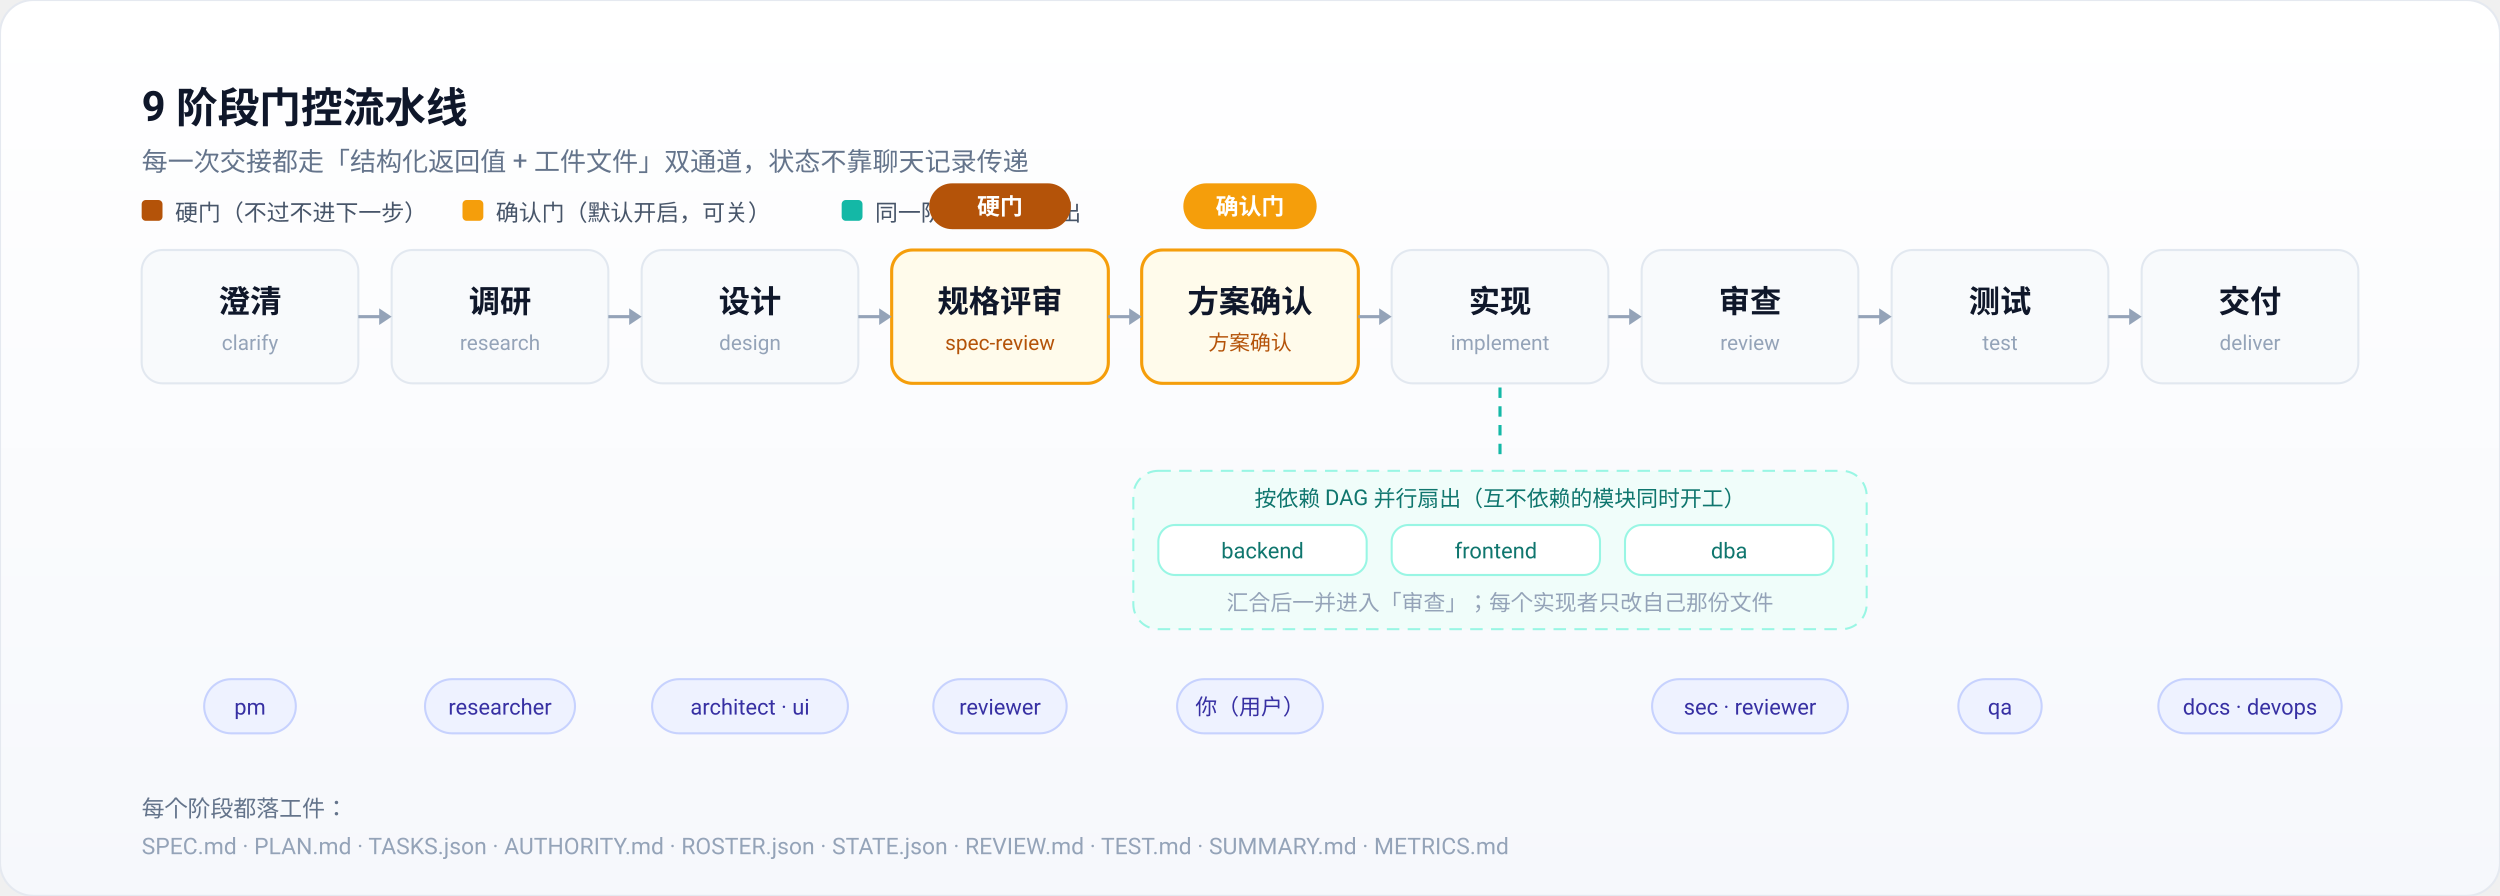
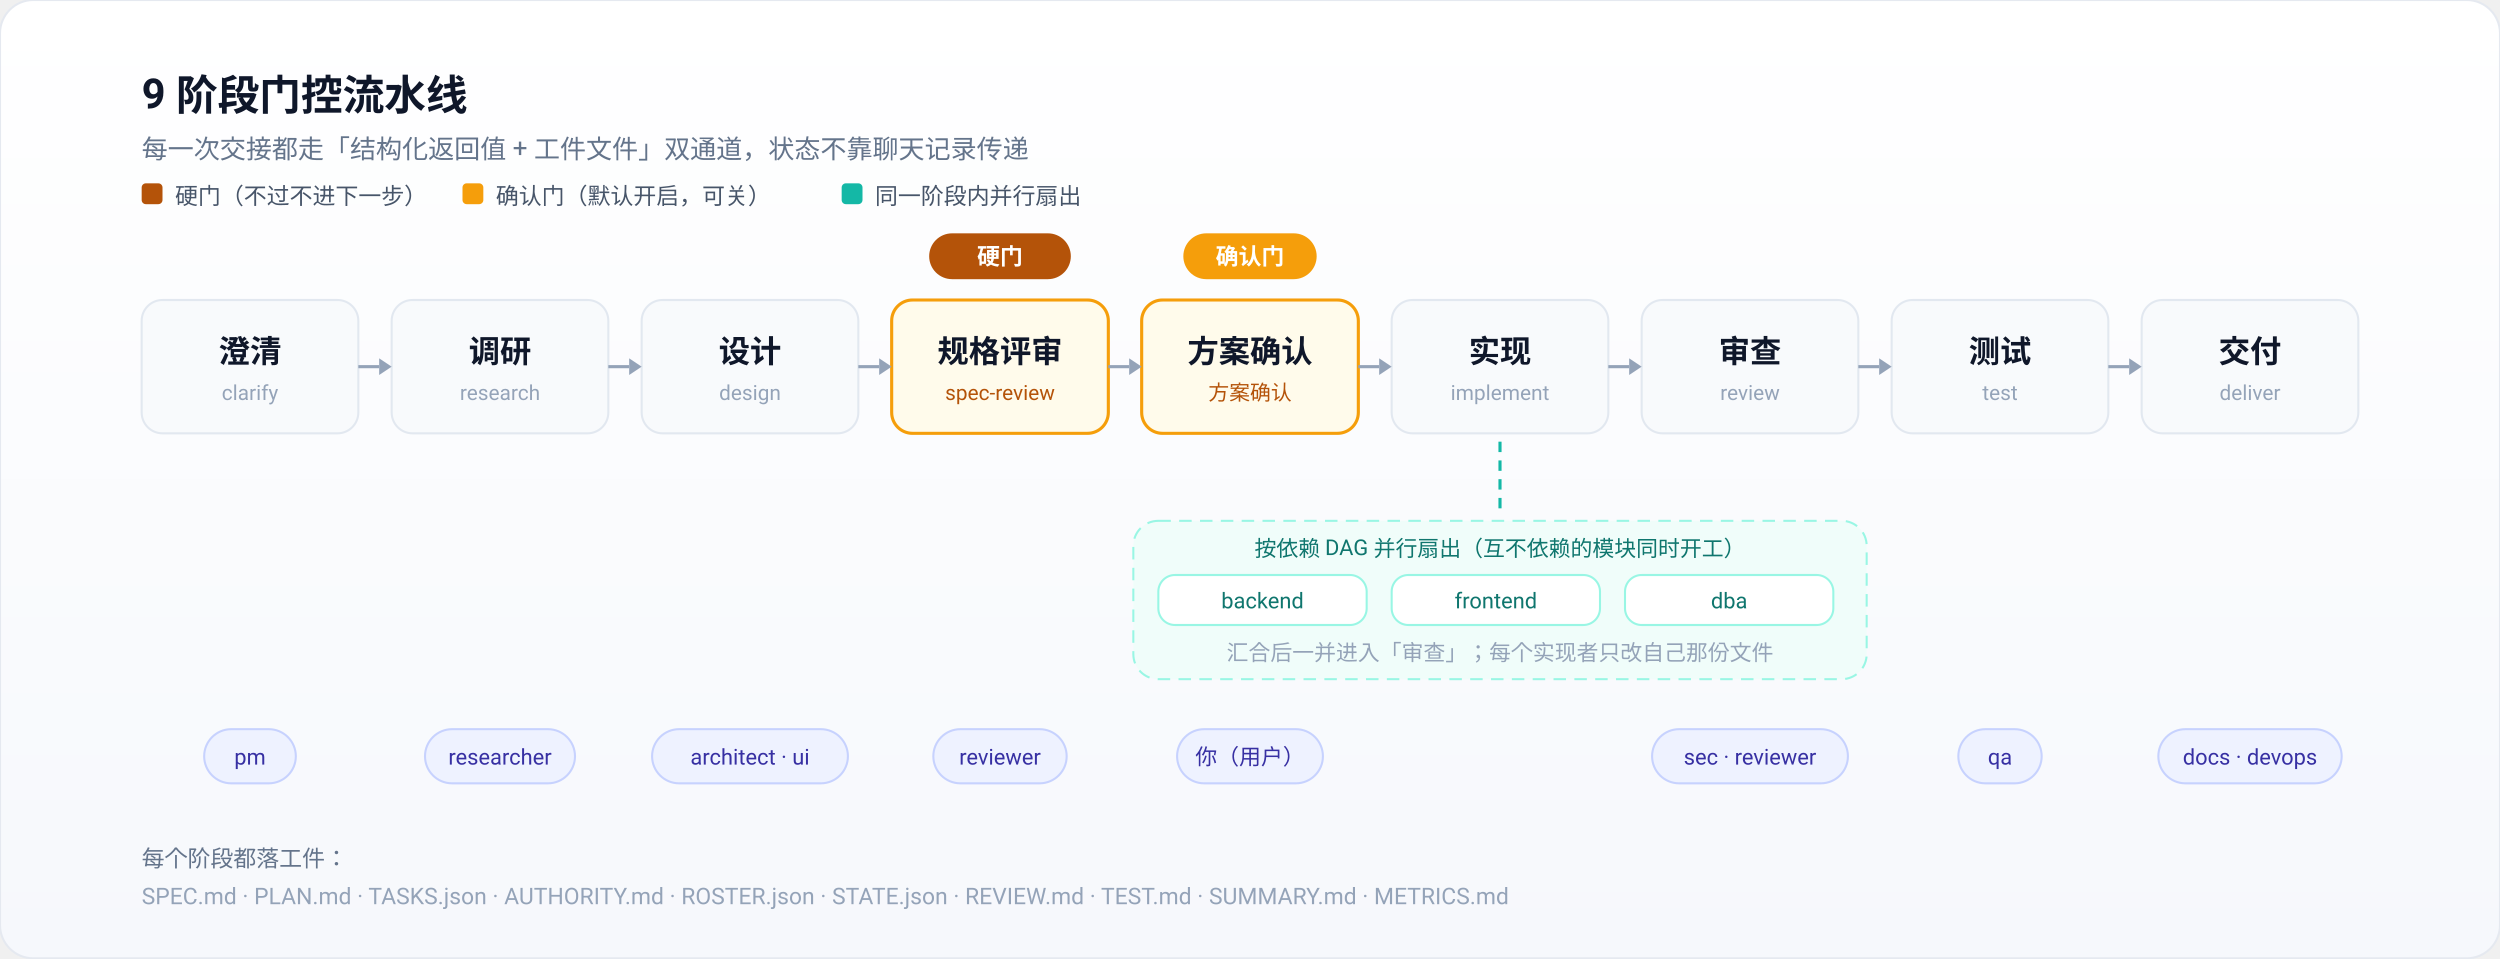
- <svg xmlns="http://www.w3.org/2000/svg" viewBox="0 0 1200 430" width="100%" role="img" aria-label="专家团 9 阶段门控流水线：规格评审是硬门，方案确认是默认开启的确认门，实现阶段按依赖 DAG 并行扇出">
+ <svg xmlns="http://www.w3.org/2000/svg" viewBox="0 0 1200 460" width="100%" role="img" aria-label="专家团 9 阶段门控流水线：规格评审是硬门，方案确认是默认开启的确认门，实现阶段按依赖 DAG 并行扇出">
  <defs>
    <linearGradient id="bg" x1="0" y1="0" x2="0" y2="1">
      <stop offset="0" stop-color="#ffffff" />
      <stop offset="1" stop-color="#f6f8fc" />
    </linearGradient>
  </defs>
-   <rect x="0" y="0" width="1200" height="430" rx="16" fill="url(#bg)" stroke="#e5e9f0" />
+   <rect x="0" y="0" width="1200" height="460" rx="16" fill="url(#bg)" stroke="#e5e9f0" />
  <g font-family="-apple-system, BlinkMacSystemFont, 'Segoe UI', Roboto, 'Helvetica Neue', Arial, 'PingFang SC', 'Hiragino Sans GB', 'Microsoft YaHei', sans-serif">
-     <text x="68" y="58" font-size="20" font-weight="600" fill="#0f172a">9 阶段门控流水线</text>
-     <text x="68" y="82" font-size="12.5" fill="#64748b">每一次交接都走「结构化返回值 + 工件文件」双通道，状态不靠聊天记录传递</text>
-     <rect x="68" y="96" width="10" height="10" rx="2" fill="#b45309" />
-     <text x="84" y="106" font-size="11" fill="#475569">硬门（不过不进下一步）</text>
-     <rect x="222" y="96" width="10" height="10" rx="2" fill="#f59e0b" />
-     <text x="238" y="106" font-size="11" fill="#475569">确认门（默认开启，可关）</text>
-     <rect x="404" y="96" width="10" height="10" rx="2" fill="#14b8a6" />
-     <text x="420" y="106" font-size="11" fill="#475569">同一阶段内并行扇出</text>
-     <rect x="446" y="88" width="68" height="22" rx="11" fill="#b45309" />
-     <text x="480" y="103" font-size="11" font-weight="600" fill="#ffffff" text-anchor="middle">硬门</text>
-     <rect x="568" y="88" width="64" height="22" rx="11" fill="#f59e0b" />
-     <text x="600" y="103" font-size="11" font-weight="600" fill="#ffffff" text-anchor="middle">确认门</text>
-     <rect x="68" y="120" width="104" height="64" rx="10" fill="#f8fafc" stroke="#e2e8f0" />
-     <text x="120" y="150" font-size="15" font-weight="600" fill="#0f172a" text-anchor="middle">澄清</text>
-     <text x="120" y="168" font-size="10" fill="#94a3b8" text-anchor="middle">clarify</text>
-     <rect x="188" y="120" width="104" height="64" rx="10" fill="#f8fafc" stroke="#e2e8f0" />
-     <text x="240" y="150" font-size="15" font-weight="600" fill="#0f172a" text-anchor="middle">调研</text>
-     <text x="240" y="168" font-size="10" fill="#94a3b8" text-anchor="middle">research</text>
-     <rect x="308" y="120" width="104" height="64" rx="10" fill="#f8fafc" stroke="#e2e8f0" />
-     <text x="360" y="150" font-size="15" font-weight="600" fill="#0f172a" text-anchor="middle">设计</text>
-     <text x="360" y="168" font-size="10" fill="#94a3b8" text-anchor="middle">design</text>
-     <rect x="428" y="120" width="104" height="64" rx="10" fill="#fffbeb" stroke="#f59e0b" stroke-width="1.5" />
-     <text x="480" y="150" font-size="15" font-weight="600" fill="#0f172a" text-anchor="middle">规格评审</text>
-     <text x="480" y="168" font-size="10" fill="#b45309" text-anchor="middle">spec-review</text>
-     <rect x="548" y="120" width="104" height="64" rx="10" fill="#fffbeb" stroke="#f59e0b" stroke-width="1.5" />
-     <text x="600" y="150" font-size="15" font-weight="600" fill="#0f172a" text-anchor="middle">方案确认</text>
-     <text x="600" y="168" font-size="10" fill="#b45309" text-anchor="middle">方案确认</text>
-     <rect x="668" y="120" width="104" height="64" rx="10" fill="#f8fafc" stroke="#e2e8f0" />
-     <text x="720" y="150" font-size="15" font-weight="600" fill="#0f172a" text-anchor="middle">实现</text>
-     <text x="720" y="168" font-size="10" fill="#94a3b8" text-anchor="middle">implement</text>
-     <rect x="788" y="120" width="104" height="64" rx="10" fill="#f8fafc" stroke="#e2e8f0" />
-     <text x="840" y="150" font-size="15" font-weight="600" fill="#0f172a" text-anchor="middle">审查</text>
-     <text x="840" y="168" font-size="10" fill="#94a3b8" text-anchor="middle">review</text>
-     <rect x="908" y="120" width="104" height="64" rx="10" fill="#f8fafc" stroke="#e2e8f0" />
-     <text x="960" y="150" font-size="15" font-weight="600" fill="#0f172a" text-anchor="middle">测试</text>
-     <text x="960" y="168" font-size="10" fill="#94a3b8" text-anchor="middle">test</text>
-     <rect x="1028" y="120" width="104" height="64" rx="10" fill="#f8fafc" stroke="#e2e8f0" />
-     <text x="1080" y="150" font-size="15" font-weight="600" fill="#0f172a" text-anchor="middle">交付</text>
-     <text x="1080" y="168" font-size="10" fill="#94a3b8" text-anchor="middle">deliver</text>
-     <path d="M172 152 H185" stroke="#94a3b8" stroke-width="1.5" />
-     <path d="M188 152 l-6 -4 v8 z" fill="#94a3b8" />
-     <path d="M292 152 H305" stroke="#94a3b8" stroke-width="1.5" />
-     <path d="M308 152 l-6 -4 v8 z" fill="#94a3b8" />
-     <path d="M412 152 H425" stroke="#94a3b8" stroke-width="1.5" />
-     <path d="M428 152 l-6 -4 v8 z" fill="#94a3b8" />
-     <path d="M532 152 H545" stroke="#94a3b8" stroke-width="1.5" />
-     <path d="M548 152 l-6 -4 v8 z" fill="#94a3b8" />
-     <path d="M652 152 H665" stroke="#94a3b8" stroke-width="1.5" />
-     <path d="M668 152 l-6 -4 v8 z" fill="#94a3b8" />
-     <path d="M772 152 H785" stroke="#94a3b8" stroke-width="1.5" />
-     <path d="M788 152 l-6 -4 v8 z" fill="#94a3b8" />
-     <path d="M892 152 H905" stroke="#94a3b8" stroke-width="1.5" />
-     <path d="M908 152 l-6 -4 v8 z" fill="#94a3b8" />
-     <path d="M1012 152 H1025" stroke="#94a3b8" stroke-width="1.5" />
-     <path d="M1028 152 l-6 -4 v8 z" fill="#94a3b8" />
-     <path d="M720 186 V222" stroke="#14b8a6" stroke-width="1.5" stroke-dasharray="5 4" />
-     <rect x="544" y="226" width="352" height="76" rx="12" fill="#f0fdfa" stroke="#99f6e4" stroke-dasharray="6 4" />
-     <text x="720" y="243" font-size="10.5" fill="#0f766e" text-anchor="middle">按依赖 DAG 并行扇出（互不依赖的模块同时开工）</text>
-     <rect x="556" y="252" width="100" height="24" rx="8" fill="#ffffff" stroke="#99f6e4" />
-     <text x="606" y="268" font-size="10.5" fill="#0f766e" text-anchor="middle">backend</text>
-     <rect x="668" y="252" width="100" height="24" rx="8" fill="#ffffff" stroke="#99f6e4" />
-     <text x="718" y="268" font-size="10.5" fill="#0f766e" text-anchor="middle">frontend</text>
-     <rect x="780" y="252" width="100" height="24" rx="8" fill="#ffffff" stroke="#99f6e4" />
-     <text x="830" y="268" font-size="10.5" fill="#0f766e" text-anchor="middle">dba</text>
-     <text x="720" y="293" font-size="10.5" fill="#94a3b8" text-anchor="middle">汇合后一并进入「审查」；每个实现者只改自己那份文件</text>
-     <rect x="98" y="326" width="44" height="26" rx="13" fill="#eef2ff" stroke="#c7d2fe" />
-     <text x="120" y="343" font-size="10.5" fill="#3730a3" text-anchor="middle">pm</text>
-     <rect x="204" y="326" width="72" height="26" rx="13" fill="#eef2ff" stroke="#c7d2fe" />
-     <text x="240" y="343" font-size="10.5" fill="#3730a3" text-anchor="middle">researcher</text>
-     <rect x="313" y="326" width="94" height="26" rx="13" fill="#eef2ff" stroke="#c7d2fe" />
-     <text x="360" y="343" font-size="10.5" fill="#3730a3" text-anchor="middle">architect · ui</text>
-     <rect x="448" y="326" width="64" height="26" rx="13" fill="#eef2ff" stroke="#c7d2fe" />
-     <text x="480" y="343" font-size="10.5" fill="#3730a3" text-anchor="middle">reviewer</text>
-     <rect x="565" y="326" width="70" height="26" rx="13" fill="#eef2ff" stroke="#c7d2fe" />
-     <text x="600" y="343" font-size="10.5" fill="#3730a3" text-anchor="middle">你（用户）</text>
-     <rect x="793" y="326" width="94" height="26" rx="13" fill="#eef2ff" stroke="#c7d2fe" />
-     <text x="840" y="343" font-size="10.5" fill="#3730a3" text-anchor="middle">sec · reviewer</text>
-     <rect x="940" y="326" width="40" height="26" rx="13" fill="#eef2ff" stroke="#c7d2fe" />
-     <text x="960" y="343" font-size="10.5" fill="#3730a3" text-anchor="middle">qa</text>
-     <rect x="1036" y="326" width="88" height="26" rx="13" fill="#eef2ff" stroke="#c7d2fe" />
-     <text x="1080" y="343" font-size="10.5" fill="#3730a3" text-anchor="middle">docs · devops</text>
-     <text x="68" y="392" font-size="11" fill="#64748b">每个阶段都落工件：</text>
-     <text x="68" y="410" font-size="11" fill="#94a3b8">SPEC.md · PLAN.md · TASKS.json · AUTHORITY.md · ROSTER.json · STATE.json · REVIEW.md · TEST.md · SUMMARY.md · METRICS.md</text>
+     <text x="68" y="52" font-size="20" font-weight="600" fill="#0f172a">9 阶段门控流水线</text>
+     <text x="68" y="76" font-size="12.5" fill="#64748b">每一次交接都走「结构化返回值 + 工件文件」双通道，状态不靠聊天记录传递</text>
+     <rect x="68" y="88" width="10" height="10" rx="2" fill="#b45309" />
+     <text x="84" y="98" font-size="11" fill="#475569">硬门（不过不进下一步）</text>
+     <rect x="222" y="88" width="10" height="10" rx="2" fill="#f59e0b" />
+     <text x="238" y="98" font-size="11" fill="#475569">确认门（默认开启，可关）</text>
+     <rect x="404" y="88" width="10" height="10" rx="2" fill="#14b8a6" />
+     <text x="420" y="98" font-size="11" fill="#475569">同一阶段内并行扇出</text>
+     <rect x="446" y="112" width="68" height="22" rx="11" fill="#b45309" />
+     <text x="480" y="127" font-size="11" font-weight="600" fill="#ffffff" text-anchor="middle">硬门</text>
+     <rect x="568" y="112" width="64" height="22" rx="11" fill="#f59e0b" />
+     <text x="600" y="127" font-size="11" font-weight="600" fill="#ffffff" text-anchor="middle">确认门</text>
+     <rect x="68" y="144" width="104" height="64" rx="10" fill="#f8fafc" stroke="#e2e8f0" />
+     <text x="120" y="174" font-size="15" font-weight="600" fill="#0f172a" text-anchor="middle">澄清</text>
+     <text x="120" y="192" font-size="10" fill="#94a3b8" text-anchor="middle">clarify</text>
+     <rect x="188" y="144" width="104" height="64" rx="10" fill="#f8fafc" stroke="#e2e8f0" />
+     <text x="240" y="174" font-size="15" font-weight="600" fill="#0f172a" text-anchor="middle">调研</text>
+     <text x="240" y="192" font-size="10" fill="#94a3b8" text-anchor="middle">research</text>
+     <rect x="308" y="144" width="104" height="64" rx="10" fill="#f8fafc" stroke="#e2e8f0" />
+     <text x="360" y="174" font-size="15" font-weight="600" fill="#0f172a" text-anchor="middle">设计</text>
+     <text x="360" y="192" font-size="10" fill="#94a3b8" text-anchor="middle">design</text>
+     <rect x="428" y="144" width="104" height="64" rx="10" fill="#fffbeb" stroke="#f59e0b" stroke-width="1.5" />
+     <text x="480" y="174" font-size="15" font-weight="600" fill="#0f172a" text-anchor="middle">规格评审</text>
+     <text x="480" y="192" font-size="10" fill="#b45309" text-anchor="middle">spec-review</text>
+     <rect x="548" y="144" width="104" height="64" rx="10" fill="#fffbeb" stroke="#f59e0b" stroke-width="1.5" />
+     <text x="600" y="174" font-size="15" font-weight="600" fill="#0f172a" text-anchor="middle">方案确认</text>
+     <text x="600" y="192" font-size="10" fill="#b45309" text-anchor="middle">方案确认</text>
+     <rect x="668" y="144" width="104" height="64" rx="10" fill="#f8fafc" stroke="#e2e8f0" />
+     <text x="720" y="174" font-size="15" font-weight="600" fill="#0f172a" text-anchor="middle">实现</text>
+     <text x="720" y="192" font-size="10" fill="#94a3b8" text-anchor="middle">implement</text>
+     <rect x="788" y="144" width="104" height="64" rx="10" fill="#f8fafc" stroke="#e2e8f0" />
+     <text x="840" y="174" font-size="15" font-weight="600" fill="#0f172a" text-anchor="middle">审查</text>
+     <text x="840" y="192" font-size="10" fill="#94a3b8" text-anchor="middle">review</text>
+     <rect x="908" y="144" width="104" height="64" rx="10" fill="#f8fafc" stroke="#e2e8f0" />
+     <text x="960" y="174" font-size="15" font-weight="600" fill="#0f172a" text-anchor="middle">测试</text>
+     <text x="960" y="192" font-size="10" fill="#94a3b8" text-anchor="middle">test</text>
+     <rect x="1028" y="144" width="104" height="64" rx="10" fill="#f8fafc" stroke="#e2e8f0" />
+     <text x="1080" y="174" font-size="15" font-weight="600" fill="#0f172a" text-anchor="middle">交付</text>
+     <text x="1080" y="192" font-size="10" fill="#94a3b8" text-anchor="middle">deliver</text>
+     <path d="M172 176 H182" stroke="#94a3b8" stroke-width="1.5" />
+     <path d="M188 176 l-6 -4 v8 z" fill="#94a3b8" />
+     <path d="M292 176 H302" stroke="#94a3b8" stroke-width="1.5" />
+     <path d="M308 176 l-6 -4 v8 z" fill="#94a3b8" />
+     <path d="M412 176 H422" stroke="#94a3b8" stroke-width="1.5" />
+     <path d="M428 176 l-6 -4 v8 z" fill="#94a3b8" />
+     <path d="M532 176 H542" stroke="#94a3b8" stroke-width="1.5" />
+     <path d="M548 176 l-6 -4 v8 z" fill="#94a3b8" />
+     <path d="M652 176 H662" stroke="#94a3b8" stroke-width="1.5" />
+     <path d="M668 176 l-6 -4 v8 z" fill="#94a3b8" />
+     <path d="M772 176 H782" stroke="#94a3b8" stroke-width="1.5" />
+     <path d="M788 176 l-6 -4 v8 z" fill="#94a3b8" />
+     <path d="M892 176 H902" stroke="#94a3b8" stroke-width="1.5" />
+     <path d="M908 176 l-6 -4 v8 z" fill="#94a3b8" />
+     <path d="M1012 176 H1022" stroke="#94a3b8" stroke-width="1.5" />
+     <path d="M1028 176 l-6 -4 v8 z" fill="#94a3b8" />
+     <path d="M720 212 V246" stroke="#14b8a6" stroke-width="1.5" stroke-dasharray="5 4" />
+     <rect x="544" y="250" width="352" height="76" rx="12" fill="#f0fdfa" stroke="#99f6e4" stroke-dasharray="6 4" />
+     <text x="720" y="267" font-size="10.5" fill="#0f766e" text-anchor="middle">按依赖 DAG 并行扇出（互不依赖的模块同时开工）</text>
+     <rect x="556" y="276" width="100" height="24" rx="8" fill="#ffffff" stroke="#99f6e4" />
+     <text x="606" y="292" font-size="10.5" fill="#0f766e" text-anchor="middle">backend</text>
+     <rect x="668" y="276" width="100" height="24" rx="8" fill="#ffffff" stroke="#99f6e4" />
+     <text x="718" y="292" font-size="10.5" fill="#0f766e" text-anchor="middle">frontend</text>
+     <rect x="780" y="276" width="100" height="24" rx="8" fill="#ffffff" stroke="#99f6e4" />
+     <text x="830" y="292" font-size="10.5" fill="#0f766e" text-anchor="middle">dba</text>
+     <text x="720" y="317" font-size="10.5" fill="#94a3b8" text-anchor="middle">汇合后一并进入「审查」；每个实现者只改自己那份文件</text>
+     <rect x="98" y="350" width="44" height="26" rx="13" fill="#eef2ff" stroke="#c7d2fe" />
+     <text x="120" y="367" font-size="10.5" fill="#3730a3" text-anchor="middle">pm</text>
+     <rect x="204" y="350" width="72" height="26" rx="13" fill="#eef2ff" stroke="#c7d2fe" />
+     <text x="240" y="367" font-size="10.5" fill="#3730a3" text-anchor="middle">researcher</text>
+     <rect x="313" y="350" width="94" height="26" rx="13" fill="#eef2ff" stroke="#c7d2fe" />
+     <text x="360" y="367" font-size="10.5" fill="#3730a3" text-anchor="middle">architect · ui</text>
+     <rect x="448" y="350" width="64" height="26" rx="13" fill="#eef2ff" stroke="#c7d2fe" />
+     <text x="480" y="367" font-size="10.5" fill="#3730a3" text-anchor="middle">reviewer</text>
+     <rect x="565" y="350" width="70" height="26" rx="13" fill="#eef2ff" stroke="#c7d2fe" />
+     <text x="600" y="367" font-size="10.5" fill="#3730a3" text-anchor="middle">你（用户）</text>
+     <rect x="793" y="350" width="94" height="26" rx="13" fill="#eef2ff" stroke="#c7d2fe" />
+     <text x="840" y="367" font-size="10.5" fill="#3730a3" text-anchor="middle">sec · reviewer</text>
+     <rect x="940" y="350" width="40" height="26" rx="13" fill="#eef2ff" stroke="#c7d2fe" />
+     <text x="960" y="367" font-size="10.5" fill="#3730a3" text-anchor="middle">qa</text>
+     <rect x="1036" y="350" width="88" height="26" rx="13" fill="#eef2ff" stroke="#c7d2fe" />
+     <text x="1080" y="367" font-size="10.5" fill="#3730a3" text-anchor="middle">docs · devops</text>
+     <text x="68" y="416" font-size="11" fill="#64748b">每个阶段都落工件：</text>
+     <text x="68" y="434" font-size="11" fill="#94a3b8">SPEC.md · PLAN.md · TASKS.json · AUTHORITY.md · ROSTER.json · STATE.json · REVIEW.md · TEST.md · SUMMARY.md · METRICS.md</text>
  </g>
</svg>
